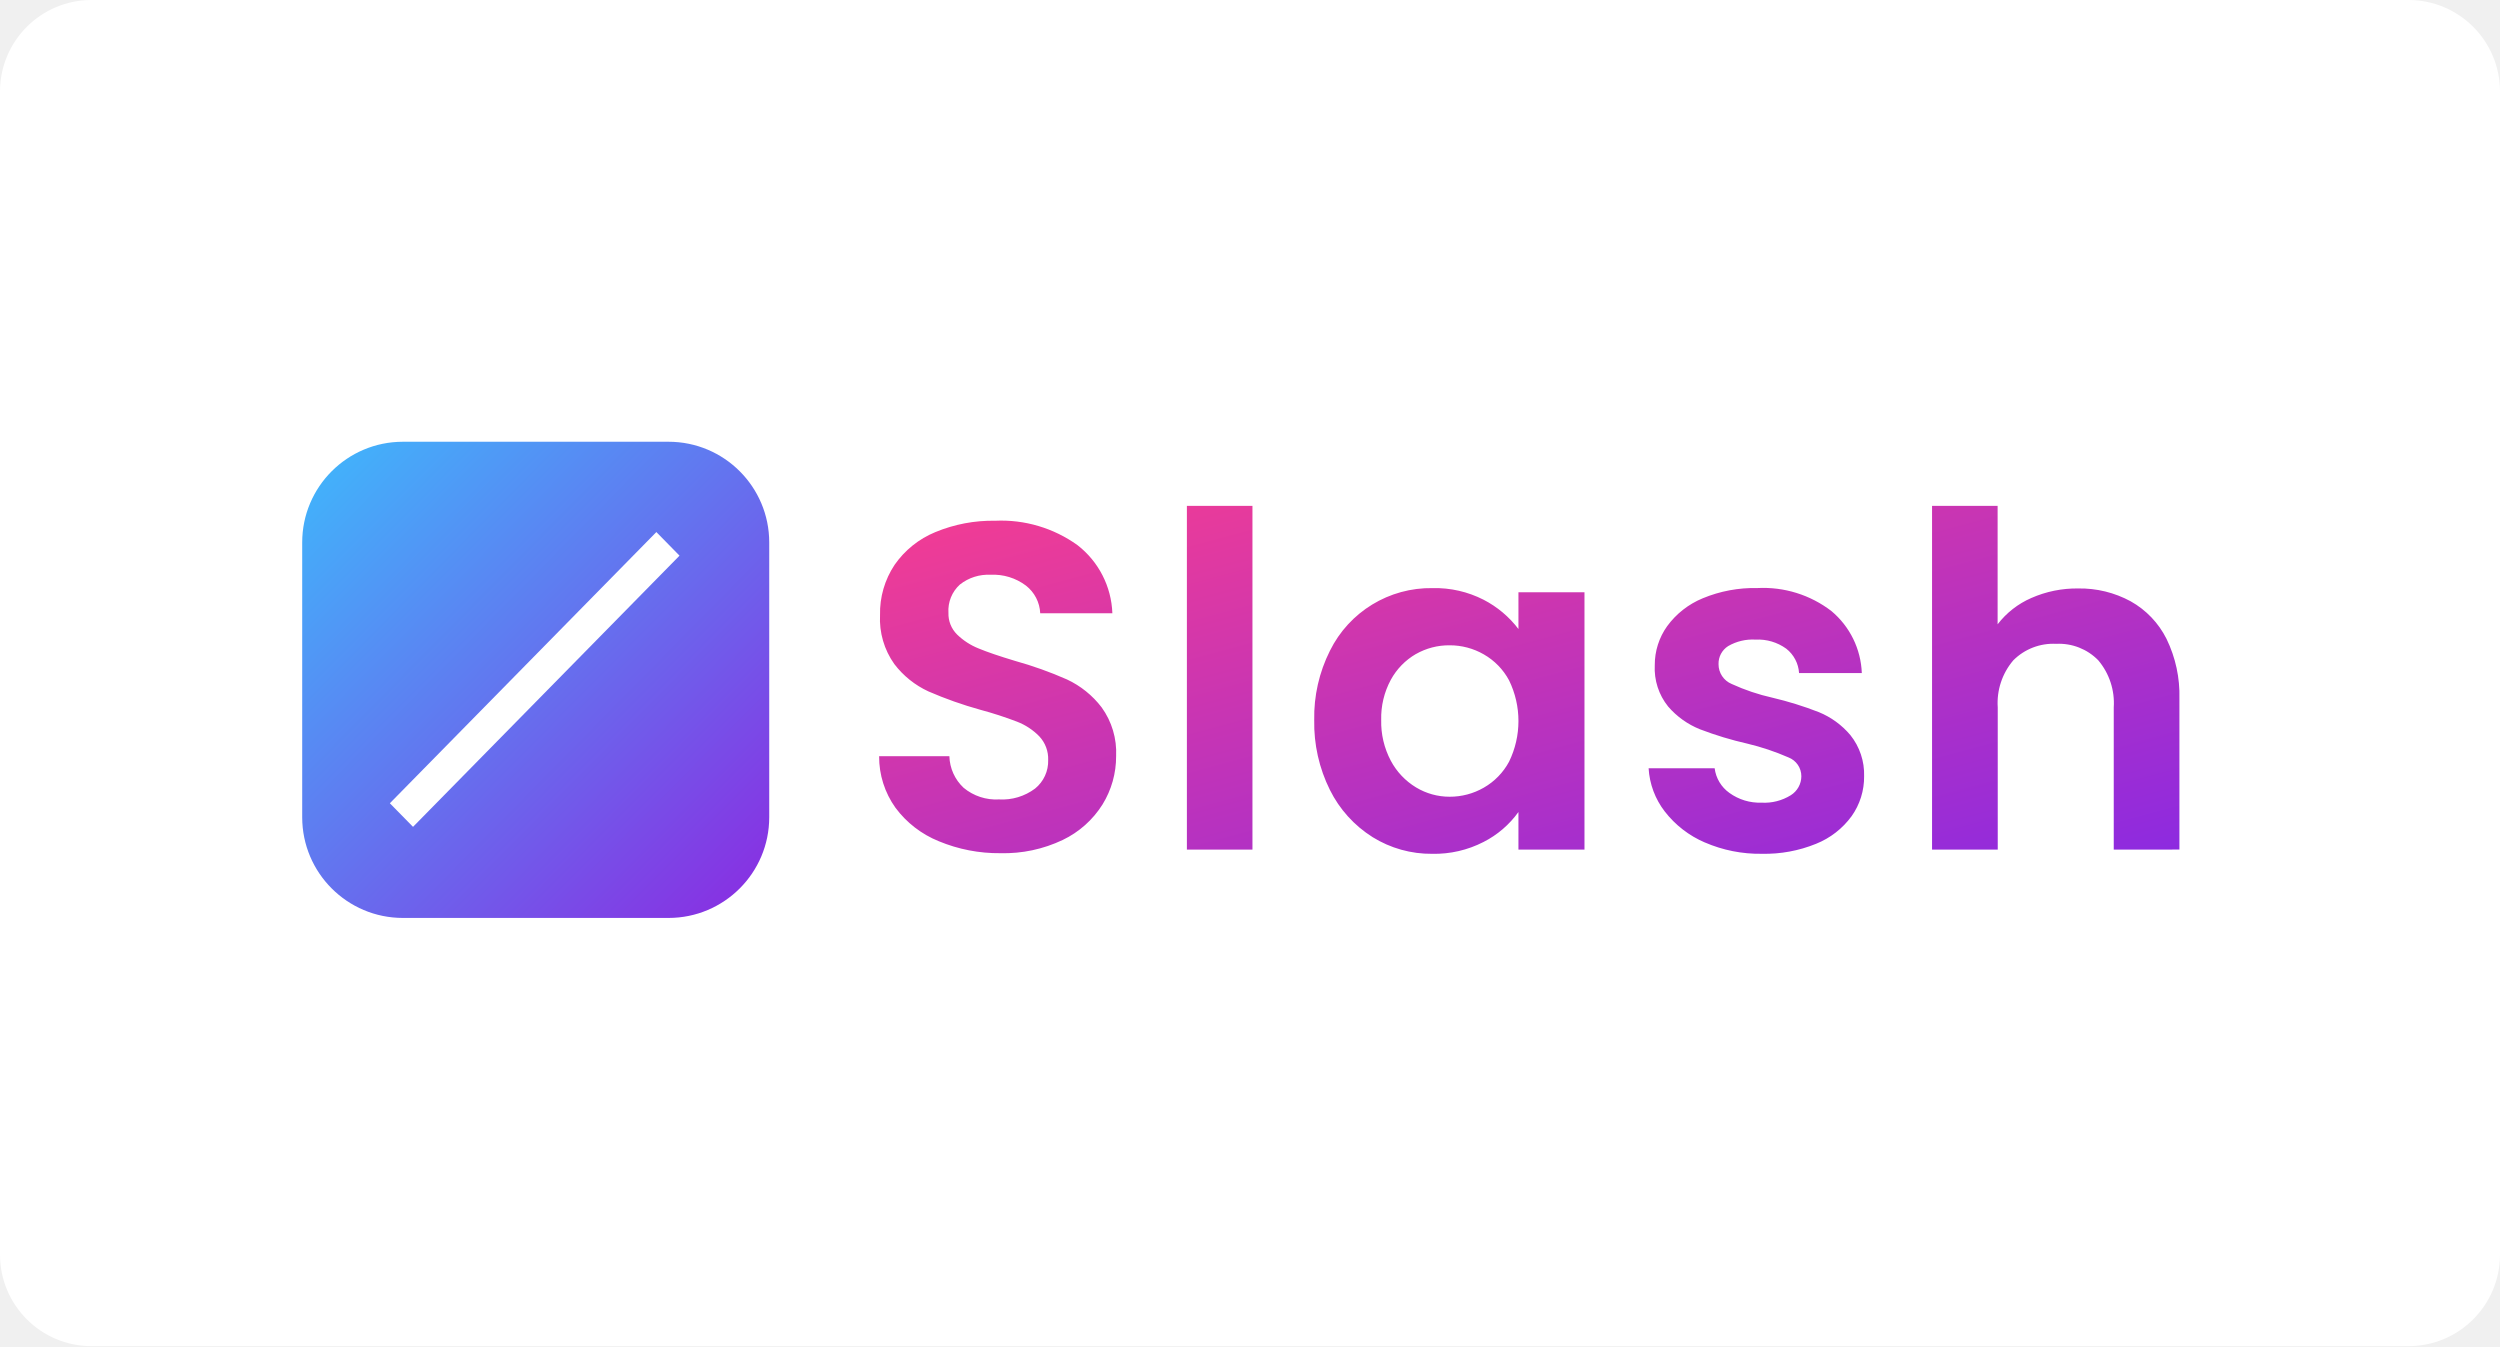
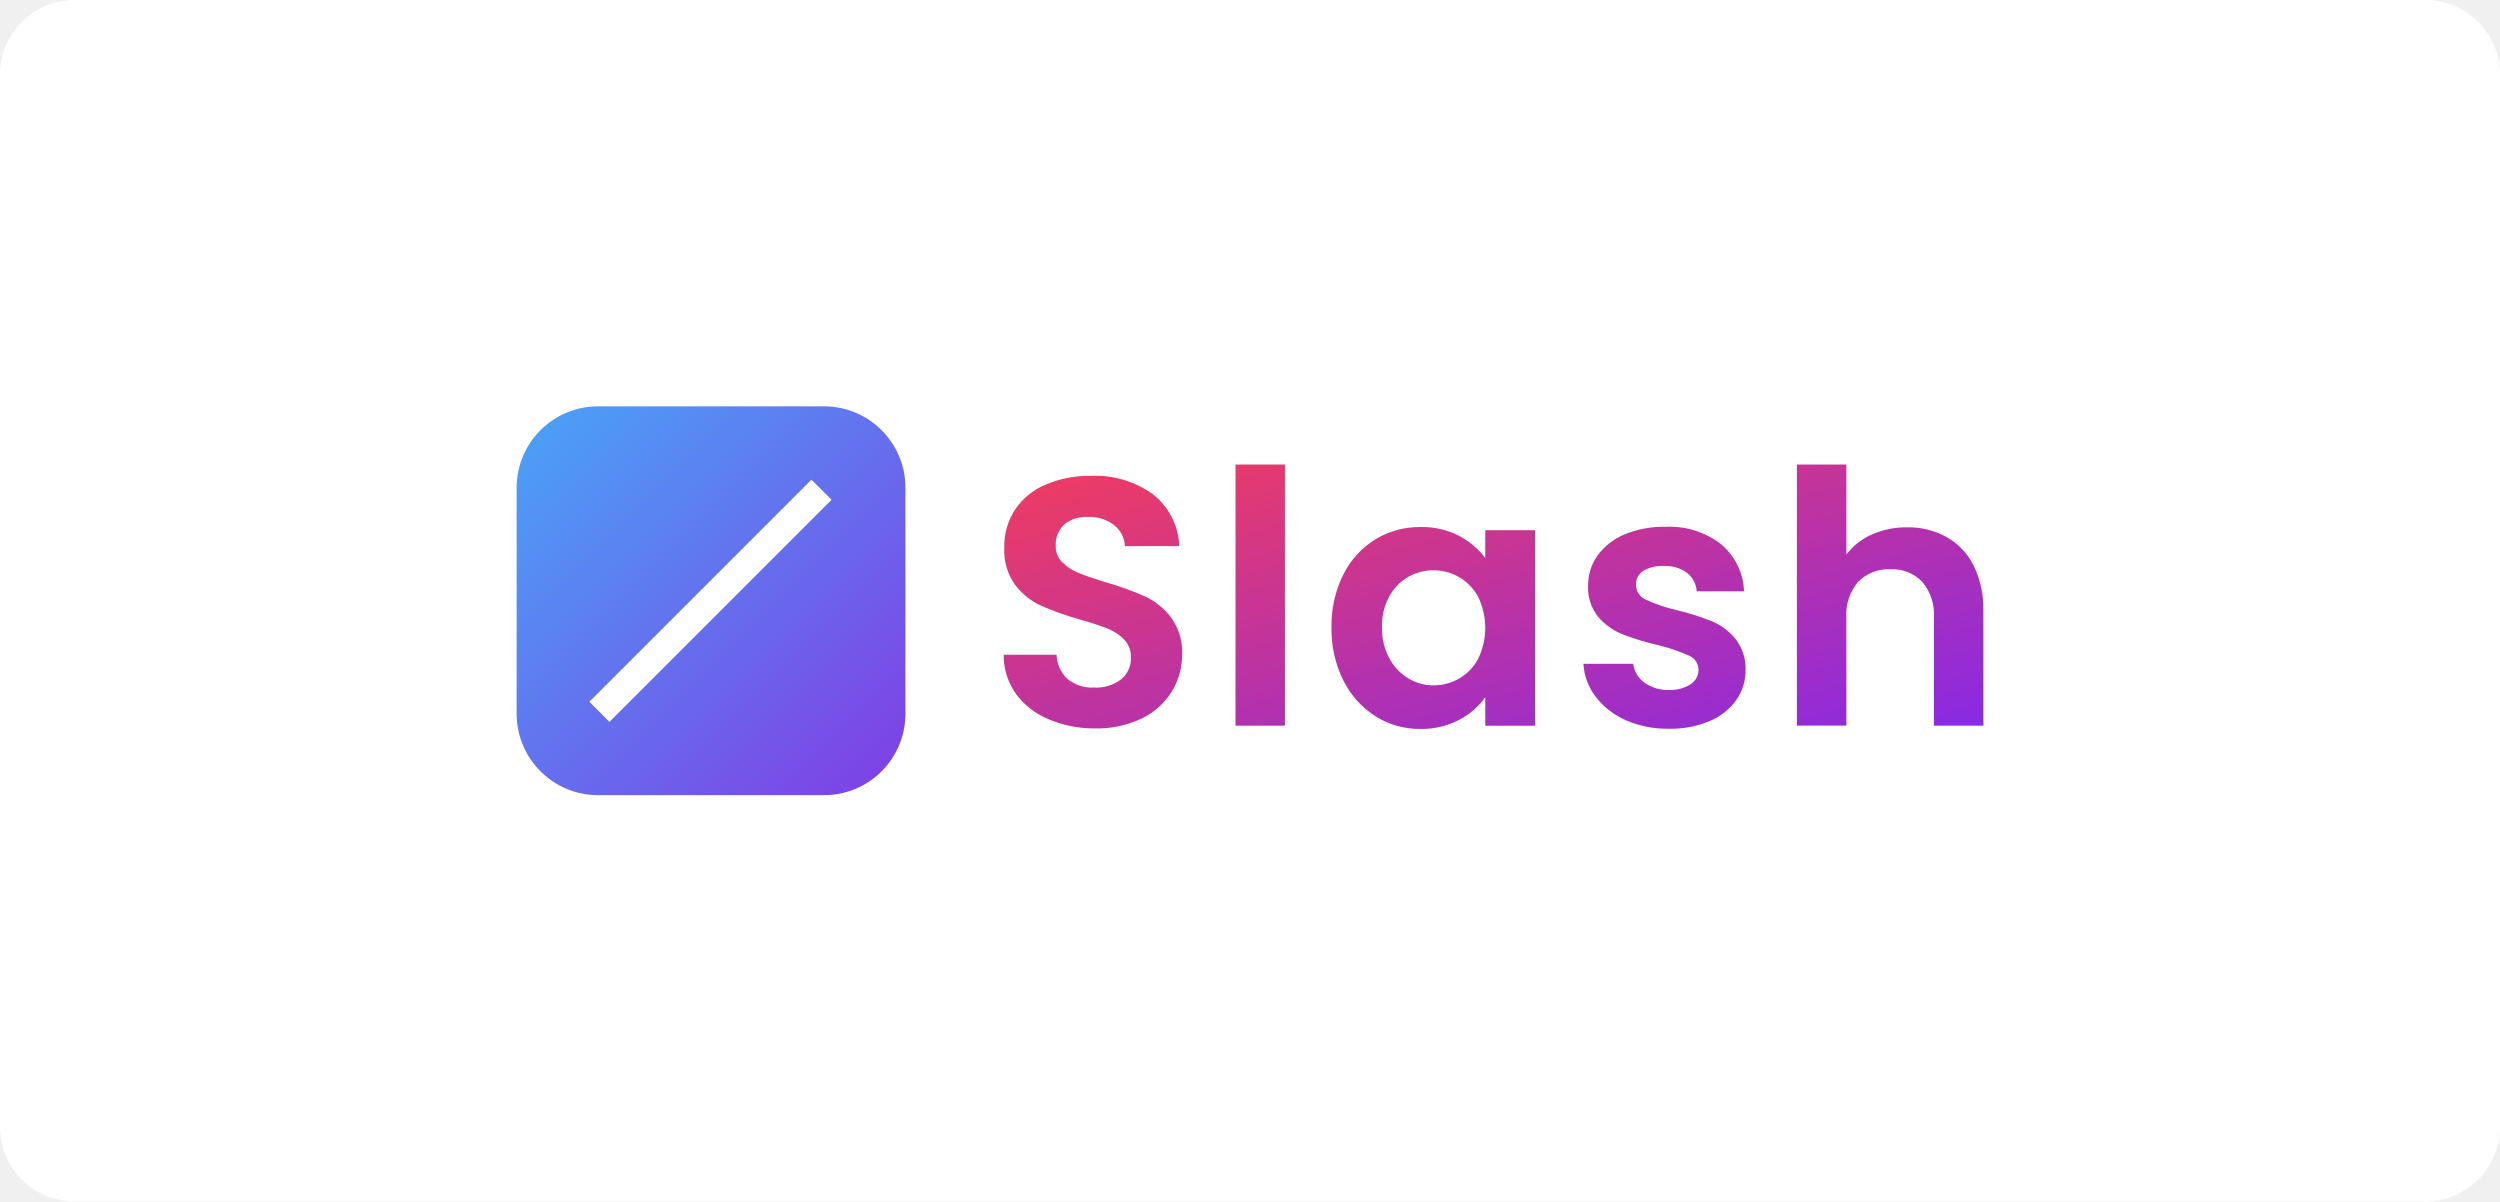
- <svg xmlns="http://www.w3.org/2000/svg" width="273" height="147" viewBox="0 0 273 147">
+ <svg xmlns="http://www.w3.org/2000/svg" id="_レイヤー_2" viewBox="0 0 335 161">
  <defs>
-     <linearGradient id="linear-gradient" x1="-0.062" y1="-0.061" x2="1.018" y2="1" gradientUnits="objectBoundingBox">
-       <stop offset="0" stop-color="#fc3e8c" />
+     <style>.cls-1{fill:#fff;}.cls-2{fill:url(#_名称未設定グラデーション_4);}.cls-3{fill:url(#_名称未設定グラデーション_2);}</style>
+     <linearGradient id="_名称未設定グラデーション_4" x1="-27.78" y1="431.55" x2="-26.7" y2="430.49" gradientTransform="translate(3770.49 15348.48) scale(131.29 -35.43)" gradientUnits="userSpaceOnUse">
+       <stop offset="0" stop-color="#fc3e51" />
      <stop offset="1" stop-color="#8b2ae1" />
    </linearGradient>
-     <linearGradient id="linear-gradient-2" x2="1" y2="1" gradientUnits="objectBoundingBox">
-       <stop offset="0" stop-color="#3eb9fc" />
-       <stop offset="1" stop-color="#8b2ae1" />
+     <linearGradient id="_名称未設定グラデーション_2" x1="-27.2" y1="436.13" x2="-26.49" y2="435.42" gradientTransform="translate(2054.92 31892.23) scale(73 -73)" gradientUnits="userSpaceOnUse">
+       <stop offset="0" stop-color="#49a4f8" />
+       <stop offset="1" stop-color="#803de4" />
    </linearGradient>
  </defs>
-   <g id="グループ_69048" data-name="グループ 69048" transform="translate(-20 -2952)">
-     <rect id="長方形_19589" data-name="長方形 19589" width="273" height="147" rx="10" transform="translate(20 2952)" fill="#fff" />
-     <g id="グループ_67150" data-name="グループ 67150" transform="translate(52.535 3069.51)">
-       <path id="パス_57689" data-name="パス 57689" d="M283.686,87.3a11.026,11.026,0,0,1-4.373-3.382,8.512,8.512,0,0,1-1.764-4.718h7.211a3.894,3.894,0,0,0,1.611,2.689,5.646,5.646,0,0,0,3.505,1.065,5.468,5.468,0,0,0,3.2-.813,2.451,2.451,0,0,0,1.151-2.073,2.2,2.2,0,0,0-1.406-2.055,26.647,26.647,0,0,0-4.473-1.5,38.014,38.014,0,0,1-5.193-1.573,9.006,9.006,0,0,1-3.476-2.486,6.632,6.632,0,0,1-1.458-4.515,7.246,7.246,0,0,1,1.355-4.261,9.094,9.094,0,0,1,3.887-3.044,14.677,14.677,0,0,1,5.967-1.116,12.229,12.229,0,0,1,8.079,2.511A9.273,9.273,0,0,1,300.83,68.8h-6.853a3.666,3.666,0,0,0-1.4-2.663,5.257,5.257,0,0,0-3.352-.989,5.32,5.32,0,0,0-2.992.709,2.263,2.263,0,0,0-1.049,1.978,2.323,2.323,0,0,0,1.432,2.156,22.391,22.391,0,0,0,4.45,1.5,37.94,37.94,0,0,1,5.063,1.574,8.917,8.917,0,0,1,3.452,2.511,6.859,6.859,0,0,1,1.5,4.491,7.4,7.4,0,0,1-1.364,4.361,8.913,8.913,0,0,1-3.887,3.02,14.824,14.824,0,0,1-5.907,1.089,15.058,15.058,0,0,1-6.233-1.238ZM247.4,86.712a12.814,12.814,0,0,1-4.654-5.149,16.435,16.435,0,0,1-1.713-7.635,16.163,16.163,0,0,1,1.713-7.557,12.284,12.284,0,0,1,11.228-6.847,11.629,11.629,0,0,1,5.548,1.268,11.258,11.258,0,0,1,3.812,3.2V59.98h7.211v28.1h-7.211V83.974a10.607,10.607,0,0,1-3.812,3.272,11.727,11.727,0,0,1-5.6,1.294,12.117,12.117,0,0,1-6.521-1.826Zm4.733-19.988a7.285,7.285,0,0,0-2.738,2.816,8.769,8.769,0,0,0-1.048,4.388,9.057,9.057,0,0,0,1.048,4.446,7.533,7.533,0,0,0,2.762,2.917,7.067,7.067,0,0,0,3.659,1.015,7.42,7.42,0,0,0,3.733-.989,7.165,7.165,0,0,0,2.762-2.839,10.141,10.141,0,0,0,0-8.88,7.166,7.166,0,0,0-2.762-2.839,7.42,7.42,0,0,0-3.734-.989,7.3,7.3,0,0,0-3.682.957ZM200.041,87.166a11.025,11.025,0,0,1-4.733-3.653,9.563,9.563,0,0,1-1.788-5.631h7.672a4.9,4.9,0,0,0,1.558,3.45,5.553,5.553,0,0,0,3.861,1.268,5.978,5.978,0,0,0,3.938-1.184,3.863,3.863,0,0,0,1.432-3.12,3.59,3.59,0,0,0-.972-2.587,6.837,6.837,0,0,0-2.431-1.6,40.546,40.546,0,0,0-4.011-1.3,43.053,43.053,0,0,1-5.653-2,9.873,9.873,0,0,1-3.734-2.991,8.48,8.48,0,0,1-1.56-5.352,9.511,9.511,0,0,1,1.587-5.479,10.073,10.073,0,0,1,4.45-3.577,16.311,16.311,0,0,1,6.545-1.243,14.292,14.292,0,0,1,8.976,2.663,9.853,9.853,0,0,1,3.812,7.441h-7.878a4.048,4.048,0,0,0-1.558-3.02,5.916,5.916,0,0,0-3.861-1.184,5,5,0,0,0-3.35,1.065,3.835,3.835,0,0,0-1.253,3.095,3.184,3.184,0,0,0,.946,2.367,7.183,7.183,0,0,0,2.353,1.522q1.406.585,3.964,1.353a41.832,41.832,0,0,1,5.677,2.029,10.184,10.184,0,0,1,3.785,3.044,8.406,8.406,0,0,1,1.585,5.327,9.965,9.965,0,0,1-1.482,5.276,10.459,10.459,0,0,1-4.349,3.881,14.933,14.933,0,0,1-6.8,1.446,17.063,17.063,0,0,1-6.726-1.305Zm128.3.917V72.559a7.245,7.245,0,0,0-1.688-5.149,5.993,5.993,0,0,0-4.6-1.8,6.153,6.153,0,0,0-4.68,1.8,7.184,7.184,0,0,0-1.7,5.149V88.083H308.5V50.542h7.16V63.478a9.332,9.332,0,0,1,3.682-2.875,12.292,12.292,0,0,1,5.115-1.04,11.577,11.577,0,0,1,5.728,1.4,9.641,9.641,0,0,1,3.921,4.109,14.011,14.011,0,0,1,1.406,6.519V88.075Zm-101.213,0V50.542h7.16V88.083Z" transform="translate(-130.055 -112.813)" fill="url(#linear-gradient)" />
-       <g id="グループ_69044" data-name="グループ 69044" transform="translate(0.465 -69.271)">
-         <rect id="長方形_18018" data-name="長方形 18018" width="51" height="52" rx="11" fill="url(#linear-gradient-2)" />
-         <path id="長方形_18019" data-name="長方形 18019" d="M0,0,3.611.033l.363,41.519L.363,41.519Z" transform="translate(38.674 9.862) rotate(45)" fill="#fff" />
+   <g id="_レイヤー_1-2">
+     <g id="_グループ_68954">
+       <rect id="_長方形_2467" class="cls-1" width="335" height="161" rx="10" ry="10" />
+       <g id="_グループ_68906">
+         <path id="_パス_57689" class="cls-2" d="M217.85,96.5c-1.59-.69-2.99-1.78-4.04-3.15-.97-1.27-1.54-2.8-1.63-4.4h6.67c.13,1.01,.67,1.92,1.49,2.51,.94,.68,2.08,1.03,3.24,.99,1.04,.06,2.07-.2,2.96-.76,.66-.42,1.06-1.15,1.06-1.93,0-.85-.51-1.61-1.3-1.92-1.33-.59-2.72-1.06-4.14-1.4-1.63-.37-3.24-.86-4.8-1.47-1.24-.5-2.34-1.3-3.21-2.32-.95-1.19-1.43-2.69-1.35-4.21,0-1.42,.43-2.81,1.25-3.97,.91-1.26,2.16-2.24,3.59-2.84,1.75-.73,3.63-1.08,5.52-1.04,2.69-.14,5.34,.69,7.47,2.34,1.87,1.58,2.99,3.87,3.07,6.31h-6.34c-.06-.98-.53-1.88-1.3-2.48-.9-.65-1.99-.98-3.1-.92-.97-.06-1.93,.17-2.77,.66-.62,.4-.99,1.1-.97,1.84,0,.88,.52,1.67,1.32,2.01,1.32,.61,2.7,1.08,4.11,1.4,1.59,.38,3.16,.87,4.68,1.47,1.24,.51,2.33,1.31,3.19,2.34,.94,1.19,1.43,2.67,1.39,4.19,.02,1.45-.42,2.88-1.26,4.07-.91,1.26-2.16,2.23-3.59,2.82-1.73,.71-3.59,1.06-5.46,1.01-1.98,.03-3.95-.36-5.76-1.15h0Zm-33.55-.54c-1.85-1.17-3.33-2.84-4.3-4.8-1.09-2.21-1.63-4.65-1.58-7.12-.05-2.44,.5-4.86,1.58-7.04,.96-1.95,2.45-3.59,4.3-4.73,1.83-1.11,3.94-1.68,6.08-1.65,1.78-.04,3.54,.37,5.13,1.18,1.38,.72,2.59,1.74,3.52,2.98v-3.73h6.67v26.2h-6.67v-3.83c-.91,1.28-2.12,2.33-3.52,3.05-1.6,.83-3.38,1.24-5.18,1.21-2.13,.02-4.22-.57-6.03-1.7h0Zm4.38-18.64c-1.07,.63-1.94,1.53-2.53,2.62-.67,1.26-1.01,2.67-.97,4.09-.03,1.44,.3,2.87,.97,4.14,.59,1.12,1.47,2.06,2.55,2.72,1.02,.62,2.19,.95,3.38,.95,1.21,0,2.4-.31,3.45-.92,1.08-.62,1.97-1.54,2.55-2.65,1.26-2.61,1.26-5.66,0-8.28-.59-1.1-1.47-2.02-2.55-2.65-1.05-.61-2.24-.93-3.45-.92-1.19-.01-2.37,.3-3.4,.89h0Zm-48.16,19.06c-1.74-.71-3.26-1.88-4.38-3.4-1.09-1.53-1.67-3.37-1.65-5.25h7.09c.03,1.22,.55,2.38,1.44,3.22,1,.83,2.27,1.26,3.57,1.18,1.31,.08,2.6-.31,3.64-1.1,.87-.71,1.36-1.79,1.32-2.91,.03-.89-.29-1.76-.9-2.41-.63-.65-1.4-1.16-2.25-1.49-1.21-.47-2.45-.87-3.71-1.21-1.78-.5-3.53-1.12-5.23-1.87-1.36-.63-2.55-1.59-3.45-2.79-1.03-1.45-1.53-3.21-1.44-4.99-.04-1.81,.47-3.59,1.47-5.11,1.02-1.49,2.45-2.64,4.11-3.33,1.91-.8,3.98-1.2,6.05-1.16,2.97-.13,5.89,.74,8.3,2.48,2.14,1.68,3.43,4.22,3.52,6.94h-7.28c-.05-1.1-.57-2.13-1.44-2.81-1.02-.78-2.29-1.17-3.57-1.1-1.12-.06-2.22,.29-3.1,.99-.8,.74-1.23,1.8-1.16,2.88-.03,.83,.29,1.62,.88,2.21,.62,.61,1.36,1.09,2.18,1.42,.87,.36,2.09,.78,3.66,1.26,1.79,.5,3.55,1.14,5.25,1.89,1.38,.65,2.58,1.62,3.5,2.84,1.03,1.44,1.55,3.19,1.47,4.96,0,1.73-.47,3.44-1.37,4.92-.97,1.56-2.36,2.82-4.02,3.62-1.96,.94-4.12,1.4-6.29,1.35-2.13,.02-4.25-.4-6.21-1.23Zm118.62,.85v-14.47c.12-1.74-.44-3.46-1.56-4.8-1.11-1.15-2.66-1.76-4.26-1.68-1.62-.08-3.19,.53-4.33,1.68-1.13,1.33-1.69,3.06-1.58,4.8v14.47h-6.62V62.25h6.62v12.06c.89-1.17,2.06-2.09,3.4-2.68,1.49-.66,3.1-.99,4.73-.97,1.85-.04,3.68,.41,5.3,1.3,1.57,.88,2.83,2.22,3.63,3.83,.91,1.89,1.36,3.98,1.3,6.08v15.37h-6.63Zm-93.58,0V62.25h6.62v34.99h-6.62Z" />
+         <g id="_グループ_67319">
+           <rect id="_長方形_18018" class="cls-3" x="69.23" y="54.45" width="52.1" height="52.1" rx="10.91" ry="10.91" />
+           <rect id="_長方形_18019" class="cls-1" x="74.15" y="78.6" width="42.09" height="3.81" transform="translate(-29.04 90.89) rotate(-45)" />
+         </g>
      </g>
    </g>
  </g>
</svg>
